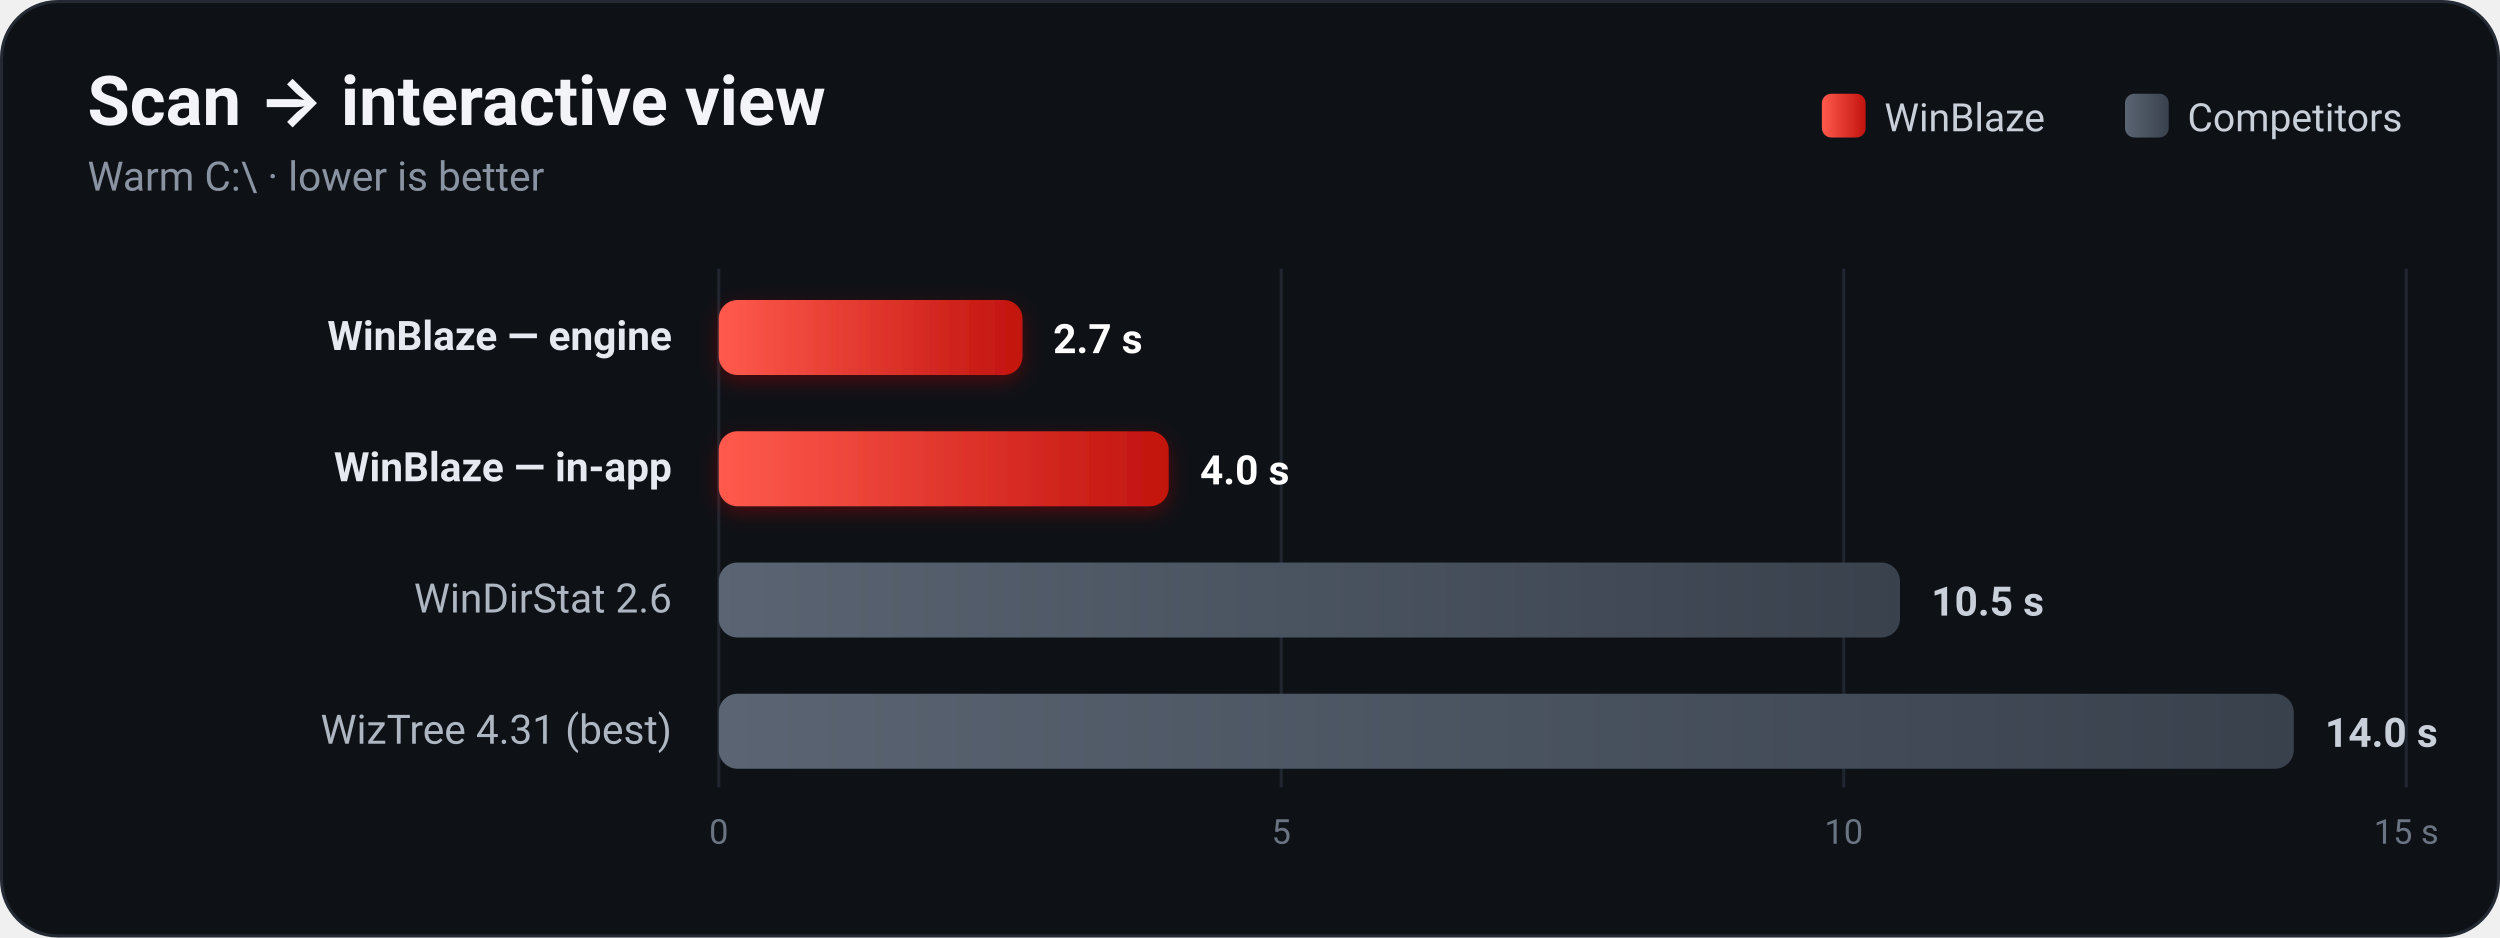
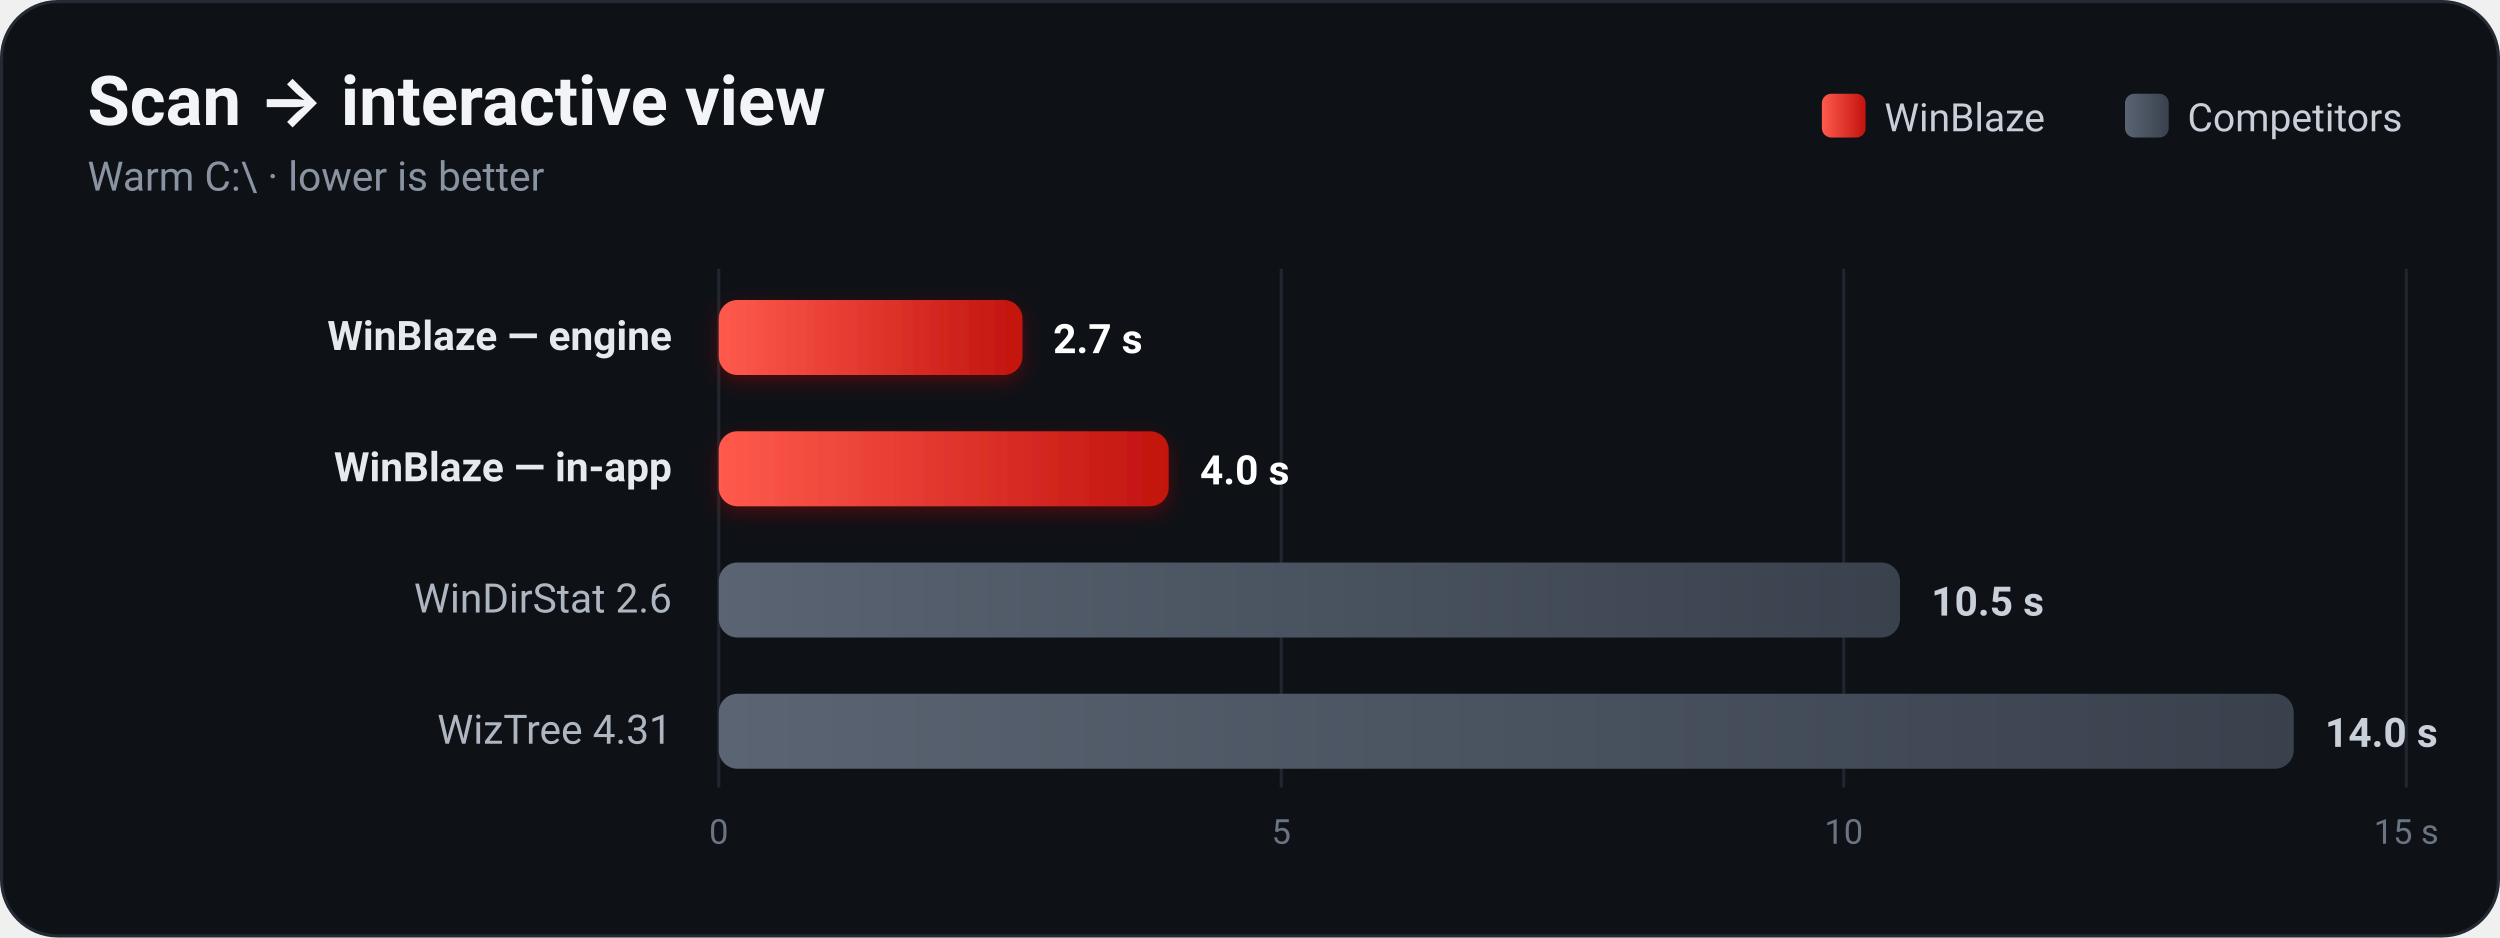
<svg xmlns="http://www.w3.org/2000/svg" viewBox="0 0 800 300" width="800" height="300" font-family="'Segoe UI', system-ui, -apple-system, Roboto, sans-serif" role="img" aria-label="Scan to interactive view on a warm C: drive, lower is better: WinBlaze engine 2.7s, WinBlaze in-app 4.0s, WinDirStat 2.6 10.5s, WizTree 4.31 14.0s">
  <defs>
    <linearGradient id="red" x1="0" y1="0" x2="1" y2="0">
      <stop offset="0" stop-color="#FF5A4D" />
      <stop offset="1" stop-color="#C2130E" />
    </linearGradient>
    <linearGradient id="gray" x1="0" y1="0" x2="1" y2="0">
      <stop offset="0" stop-color="#5A6472" />
      <stop offset="1" stop-color="#39414D" />
    </linearGradient>
    <filter id="glow" x="-20%" y="-40%" width="140%" height="180%">
      <feDropShadow dx="0" dy="2" stdDeviation="3" flood-color="#C2130E" flood-opacity="0.35" />
    </filter>
  </defs>
  <rect x="0.5" y="0.5" width="799" height="299" rx="18" fill="#0E1116" stroke="#232A34" stroke-width="1" />
  <text x="28" y="40" fill="#F2F4F8" font-size="22" font-weight="700">Scan → interactive view</text>
  <text x="28" y="61" fill="#8A93A2" font-size="13">Warm C:\ · lower is better</text>
  <rect x="583" y="30" width="14" height="14" rx="3" fill="url(#red)" />
  <text x="603" y="42" fill="#C9D0DA" font-size="12.5">WinBlaze</text>
  <rect x="680" y="30" width="14" height="14" rx="3" fill="url(#gray)" />
  <text x="700" y="42" fill="#C9D0DA" font-size="12.5">Competitors</text>
  <g stroke="#20262F" stroke-width="1">
    <line x1="230" y1="86" x2="230" y2="252" />
    <line x1="410" y1="86" x2="410" y2="252" />
    <line x1="590" y1="86" x2="590" y2="252" />
    <line x1="770" y1="86" x2="770" y2="252" />
  </g>
  <g fill="#6B7482" font-size="11" text-anchor="middle">
    <text x="230" y="270">0</text>
    <text x="410" y="270">5</text>
    <text x="590" y="270">10</text>
    <text x="770" y="270">15 s</text>
  </g>
  <text x="215" y="112" fill="#E6E9EF" font-size="13" font-weight="600" text-anchor="end">WinBlaze — engine</text>
  <rect x="230" y="96" width="97.2" height="24" rx="6" fill="url(#red)" filter="url(#glow)" />
  <text x="337" y="113" fill="#FFFFFF" font-size="13" font-weight="700">2.7 s</text>
  <text x="215" y="154" fill="#E6E9EF" font-size="13" font-weight="600" text-anchor="end">WinBlaze — in-app</text>
  <rect x="230" y="138" width="144" height="24" rx="6" fill="url(#red)" filter="url(#glow)" />
  <text x="384" y="155" fill="#FFFFFF" font-size="13" font-weight="700">4.0 s</text>
  <text x="215" y="196" fill="#AEB6C2" font-size="13" text-anchor="end">WinDirStat 2.6</text>
  <rect x="230" y="180" width="378" height="24" rx="6" fill="url(#gray)" />
  <text x="618" y="197" fill="#C9D0DA" font-size="13" font-weight="600">10.5 s</text>
-   <text x="215" y="238" fill="#AEB6C2" font-size="13" text-anchor="end">WizTree 4.31 (best)</text>
+   <text x="215" y="238" fill="#AEB6C2" font-size="13" text-anchor="end">WizTree 4.31</text>
  <rect x="230" y="222" width="504" height="24" rx="6" fill="url(#gray)" />
  <text x="744" y="239" fill="#C9D0DA" font-size="13" font-weight="600">14.0 s</text>
</svg>
